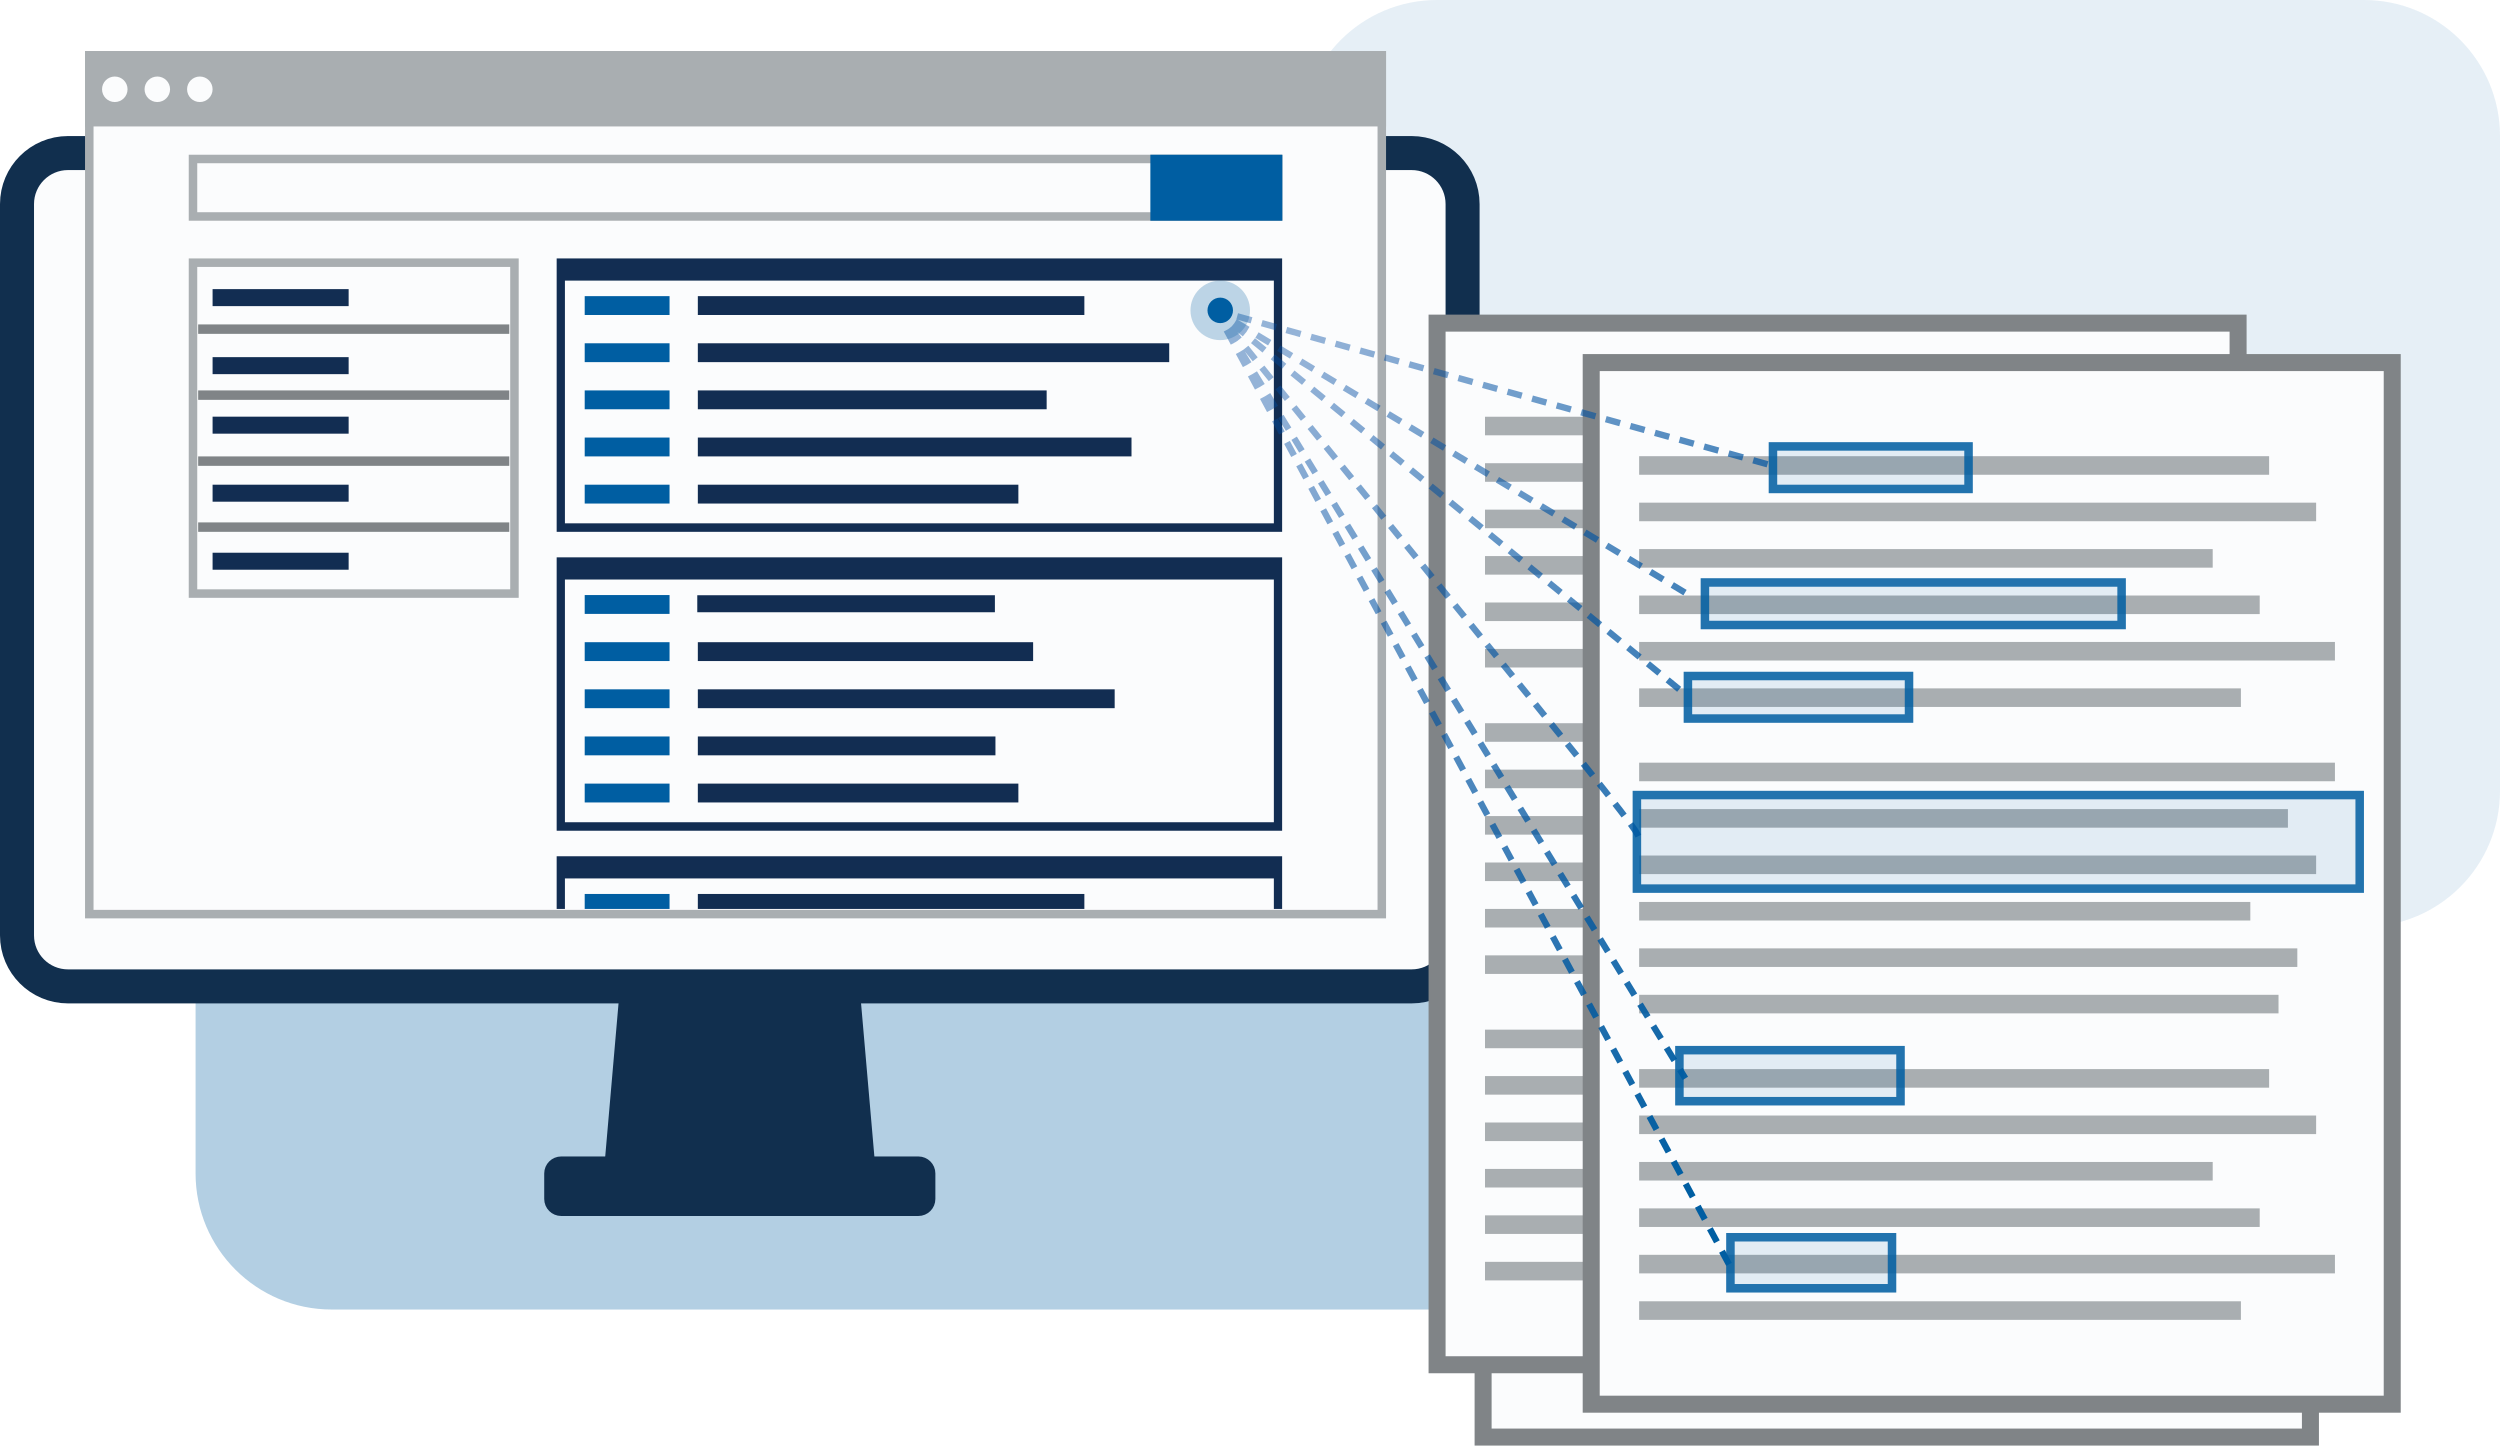
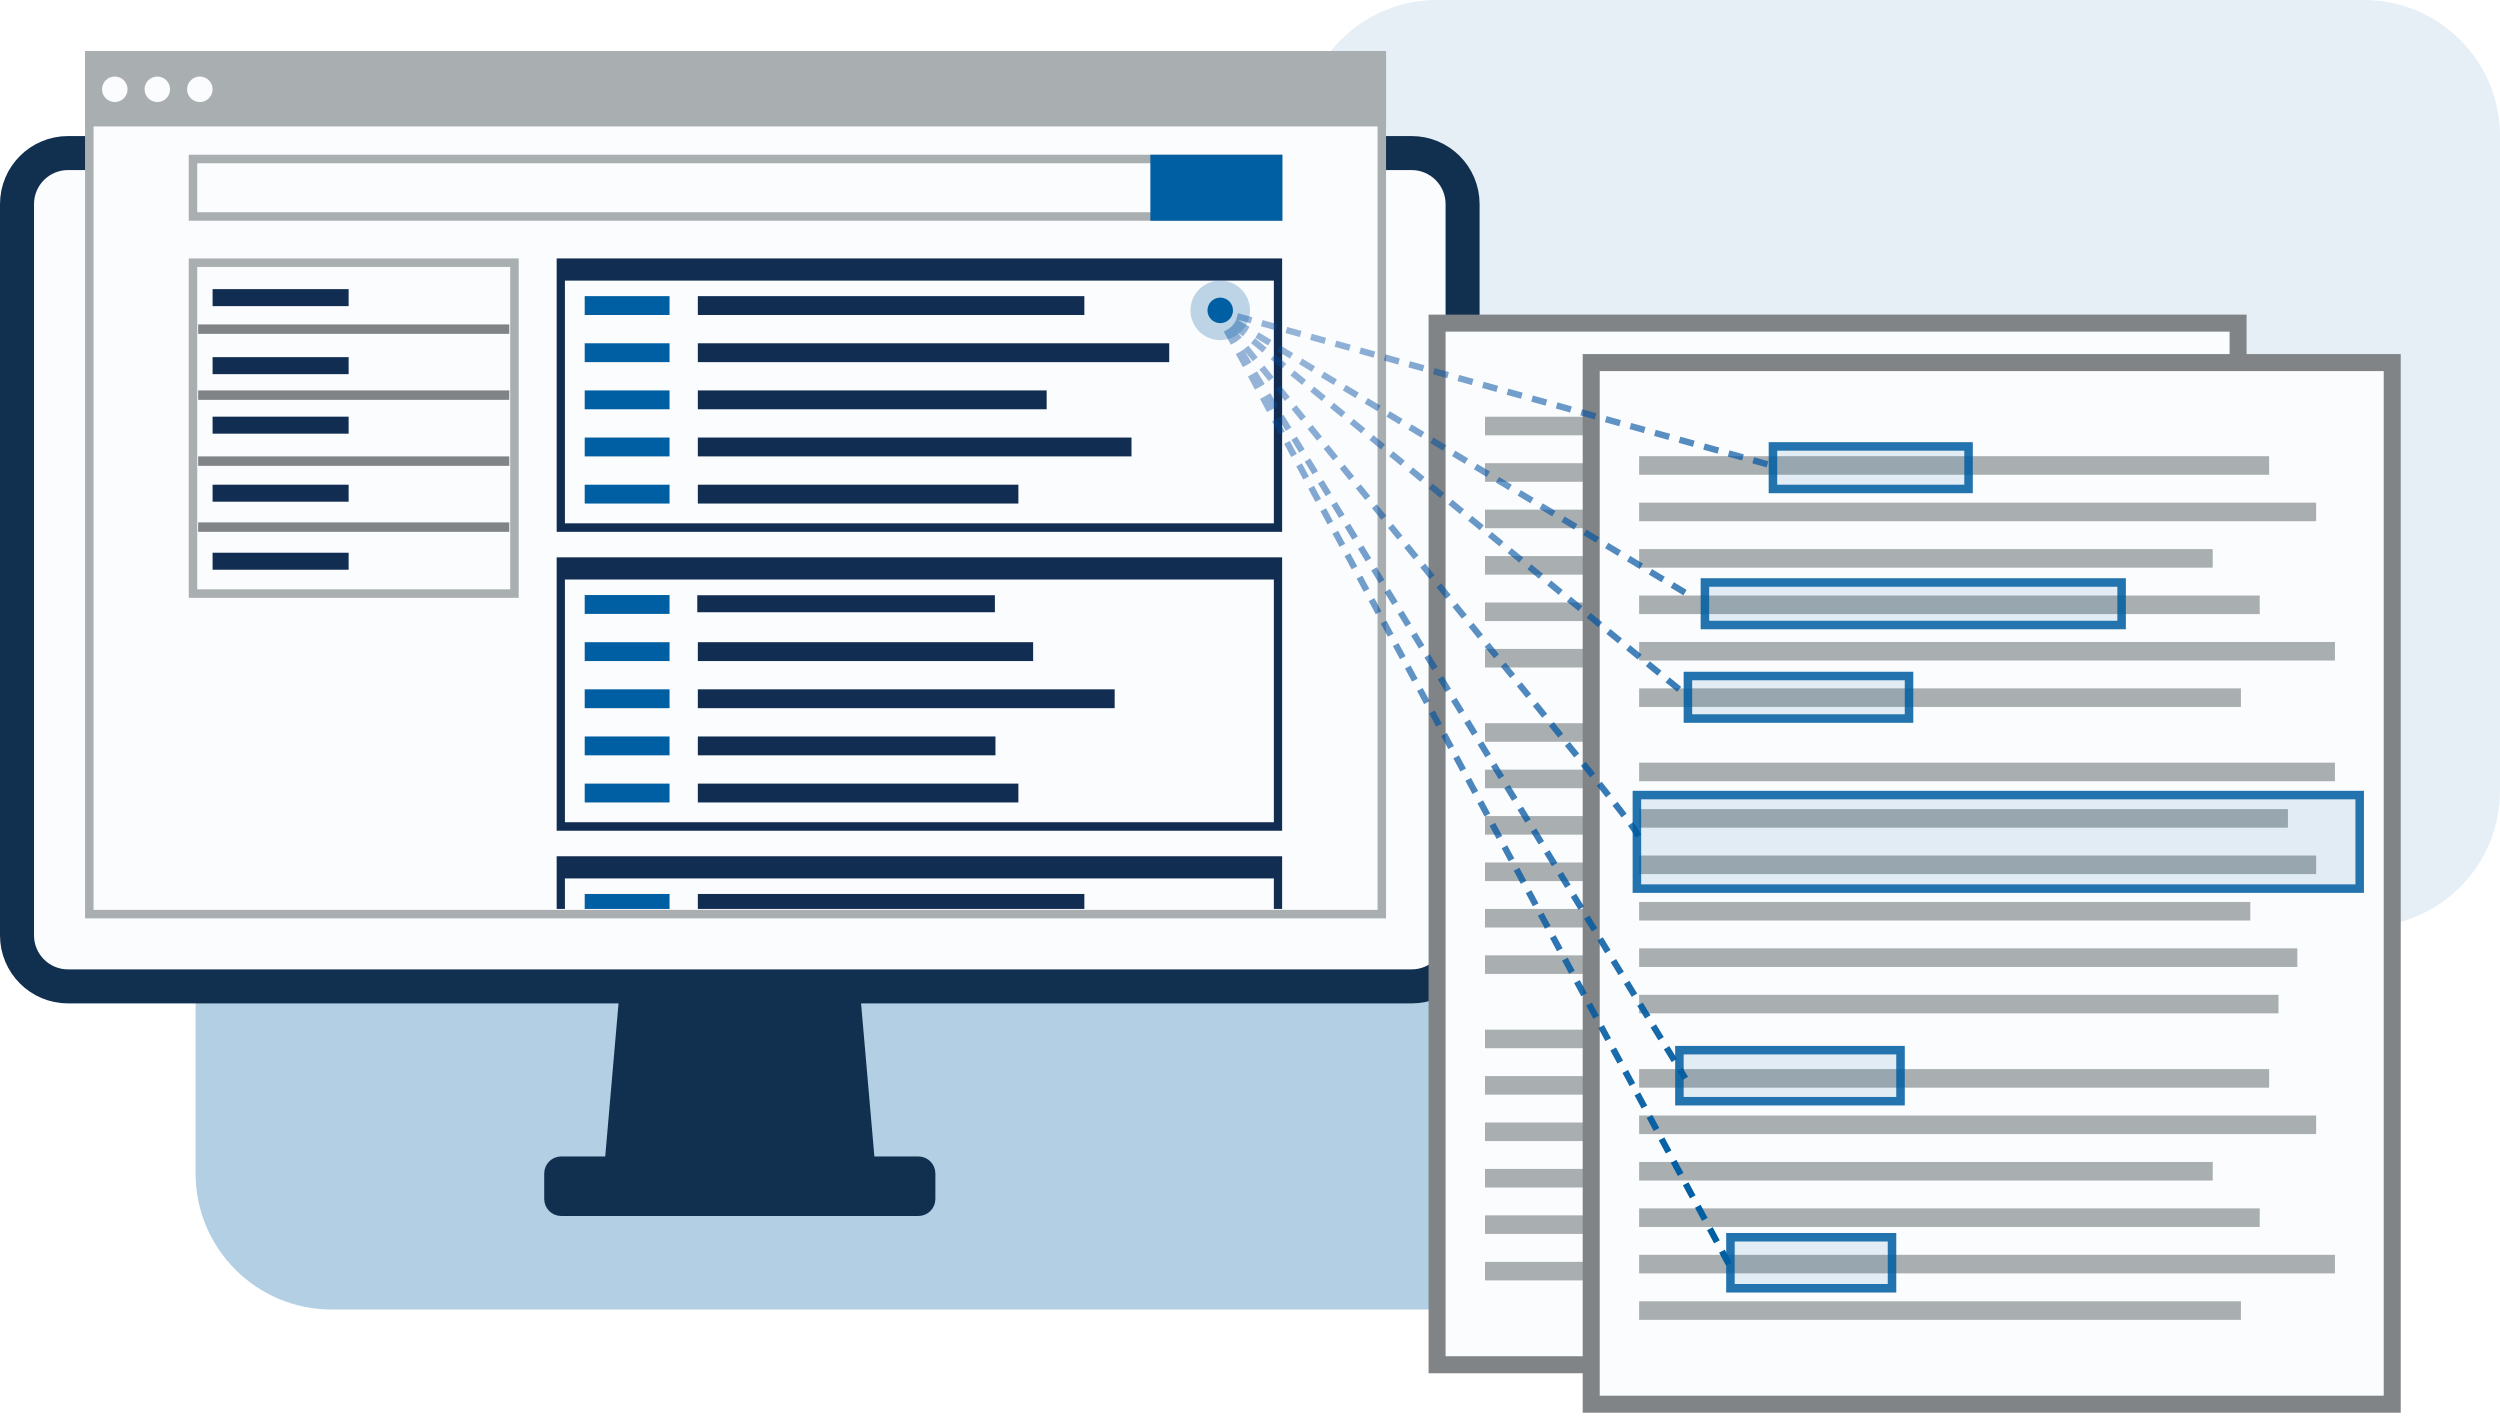
- <svg xmlns="http://www.w3.org/2000/svg" width="294" height="170" viewBox="0 0 294 170" fill="none">
+ <svg xmlns="http://www.w3.org/2000/svg" width="294" height="167" viewBox="0 0 294 167" fill="none">
  <rect x="23" y="52" width="171" height="102" rx="16" fill="#005EA2" fill-opacity="0.3" />
  <rect x="153" width="141" height="109" rx="16" fill="#005EA2" fill-opacity="0.1" />
  <rect x="2" y="18" width="170" height="98" rx="6" fill="#FBFCFD" stroke="#112F4E" stroke-width="4" />
  <path d="M72.091 137L73.917 116H100.083L101.909 137H72.091Z" fill="#112F4E" stroke="#112F4E" stroke-width="2" />
  <rect x="65" y="137" width="44" height="5" rx="1" fill="#112F4E" stroke="#112F4E" stroke-width="2" />
  <rect x="10.5" y="6.5" width="152" height="101" fill="#FBFCFD" stroke="#A9AEB1" />
  <rect x="10" y="6" width="153" height="8.87" fill="#A9AEB1" />
  <mask id="mask0" mask-type="alpha" maskUnits="userSpaceOnUse" x="65" y="28" width="86" height="79">
    <rect x="65.435" y="28.174" width="85.37" height="78.717" fill="#C4C4C4" />
  </mask>
  <g mask="url(#mask0)">
    <rect x="65.935" y="30.891" width="84.37" height="31.152" stroke="#122D52" />
    <rect x="82.065" y="34.826" width="45.456" height="2.217" fill="#122D52" />
    <rect x="68.761" y="34.826" width="9.978" height="2.217" fill="#005EA2" />
    <rect x="82.065" y="40.37" width="55.435" height="2.217" fill="#122D52" />
    <rect x="68.761" y="40.37" width="9.978" height="2.217" fill="#005EA2" />
    <rect x="82.065" y="45.913" width="41.022" height="2.217" fill="#122D52" />
    <rect x="68.761" y="45.913" width="9.978" height="2.217" fill="#005EA2" />
    <rect x="82.065" y="51.456" width="51" height="2.217" fill="#122D52" />
    <rect x="68.761" y="51.456" width="9.978" height="2.217" fill="#005EA2" />
    <rect x="82.065" y="57" width="37.696" height="2.217" fill="#122D52" />
    <rect x="68.761" y="57" width="9.978" height="2.217" fill="#005EA2" />
    <rect x="66" y="31" width="84" height="2" fill="#122D52" />
    <rect x="65.935" y="66.043" width="84.37" height="31.152" stroke="#122D52" />
    <rect x="82" y="70" width="35" height="2" fill="#122D52" />
    <rect x="68.761" y="69.978" width="9.978" height="2.217" fill="#005EA2" />
    <rect x="82.065" y="75.522" width="39.43" height="2.217" fill="#122D52" />
    <rect x="68.761" y="75.522" width="9.978" height="2.217" fill="#005EA2" />
    <rect x="82.065" y="81.065" width="49.02" height="2.217" fill="#122D52" />
    <rect x="68.761" y="81.065" width="9.978" height="2.217" fill="#005EA2" />
    <rect x="82.065" y="86.609" width="35" height="2.217" fill="#122D52" />
    <rect x="68.761" y="86.609" width="9.978" height="2.217" fill="#005EA2" />
    <rect x="82.065" y="92.152" width="37.696" height="2.217" fill="#122D52" />
    <rect x="68.761" y="92.152" width="9.978" height="2.217" fill="#005EA2" />
    <rect x="66" y="66.152" width="84" height="2" fill="#122D52" />
    <rect x="65.935" y="101.196" width="84.37" height="31.152" stroke="#122D52" />
    <rect x="82.065" y="105.13" width="45.456" height="2.217" fill="#122D52" />
    <rect x="68.761" y="105.13" width="9.978" height="2.217" fill="#005EA2" />
    <rect x="66" y="101.304" width="84" height="2" fill="#122D52" />
  </g>
  <rect x="22.696" y="18.696" width="127.609" height="6.761" stroke="#A9AEB1" />
  <rect x="135.283" y="18.196" width="15.522" height="7.761" fill="#005EA2" />
  <rect x="22.696" y="30.891" width="37.804" height="38.913" fill="#FBFCFD" stroke="#A9AEB1" />
  <rect x="23.304" y="38.152" width="36.587" height="1.109" fill="#808487" />
  <rect x="23.304" y="45.913" width="36.587" height="1.109" fill="#808487" />
  <rect x="23.304" y="53.674" width="36.587" height="1.109" fill="#808487" />
  <rect x="23.304" y="61.435" width="36.587" height="1.109" fill="#808487" />
  <circle r="1.5" transform="matrix(1 0 0 -1 13.5 10.5)" fill="#FBFCFD" />
  <circle r="1.5" transform="matrix(1 0 0 -1 18.5 10.5)" fill="#FBFCFD" />
  <circle r="1.5" transform="matrix(1 0 0 -1 23.5 10.5)" fill="#FBFCFD" />
  <rect x="25" y="34" width="16" height="2" fill="#122D52" />
  <rect x="25" y="42" width="16" height="2" fill="#122D52" />
  <rect x="25" y="49" width="16" height="2" fill="#122D52" />
  <rect x="25" y="57" width="16" height="2" fill="#122D52" />
  <rect x="25" y="65" width="16" height="2" fill="#122D52" />
-   <rect x="174.413" y="46.506" width="97.293" height="122.494" fill="#FBFCFD" stroke="#808487" stroke-width="2" />
-   <rect x="180.263" y="57.514" width="76.467" height="2.184" fill="#A9AEB1" />
-   <rect x="180.263" y="129.592" width="76.467" height="2.184" fill="#A9AEB1" />
-   <rect x="180.263" y="93.556" width="84.456" height="2.184" fill="#A9AEB1" />
-   <rect x="180.263" y="68.439" width="69.619" height="2.184" fill="#A9AEB1" />
-   <rect x="180.263" y="140.512" width="69.619" height="2.184" fill="#A9AEB1" />
-   <rect x="180.263" y="104.476" width="82.174" height="2.184" fill="#A9AEB1" />
-   <rect x="180.263" y="84.819" width="73.043" height="2.184" fill="#A9AEB1" />
-   <rect x="180.263" y="156.897" width="73.043" height="2.184" fill="#A9AEB1" />
-   <rect x="180.263" y="120.856" width="77.608" height="2.184" fill="#A9AEB1" />
-   <rect x="180.263" y="62.98" width="82.174" height="2.184" fill="#A9AEB1" />
-   <rect x="180.263" y="135.052" width="82.174" height="2.184" fill="#A9AEB1" />
-   <rect x="180.263" y="99.016" width="78.75" height="2.184" fill="#A9AEB1" />
-   <rect x="180.263" y="79.359" width="84.456" height="2.184" fill="#A9AEB1" />
-   <rect x="180.263" y="151.432" width="84.456" height="2.184" fill="#A9AEB1" />
-   <rect x="180.263" y="115.396" width="79.891" height="2.184" fill="#A9AEB1" />
-   <rect x="180.263" y="73.899" width="75.326" height="2.184" fill="#A9AEB1" />
-   <rect x="180.263" y="145.972" width="75.326" height="2.184" fill="#A9AEB1" />
-   <rect x="180.263" y="109.936" width="74.184" height="2.184" fill="#A9AEB1" />
+   <rect x="195.85" y="43.008" width="76.467" height="2.184" fill="#A9AEB1" />
+   <rect x="195.85" y="115.087" width="76.467" height="2.184" fill="#A9AEB1" />
+   <rect x="195.85" y="79.05" width="84.456" height="2.184" fill="#A9AEB1" />
+   <rect x="195.85" y="53.934" width="69.619" height="2.184" fill="#A9AEB1" />
+   <rect x="195.85" y="126.006" width="69.619" height="2.184" fill="#A9AEB1" />
+   <rect x="195.85" y="89.97" width="82.174" height="2.184" fill="#A9AEB1" />
+   <rect x="195.85" y="70.313" width="73.043" height="2.184" fill="#A9AEB1" />
+   <rect x="195.85" y="106.35" width="77.608" height="2.184" fill="#A9AEB1" />
+   <rect x="195.85" y="48.474" width="82.174" height="2.184" fill="#A9AEB1" />
+   <rect x="195.85" y="120.547" width="82.174" height="2.184" fill="#A9AEB1" />
+   <rect x="195.85" y="84.51" width="78.75" height="2.184" fill="#A9AEB1" />
+   <rect x="195.85" y="64.853" width="84.456" height="2.184" fill="#A9AEB1" />
+   <rect x="195.85" y="136.926" width="84.456" height="2.184" fill="#A9AEB1" />
+   <rect x="195.85" y="100.89" width="79.891" height="2.184" fill="#A9AEB1" />
+   <rect x="195.85" y="59.394" width="75.326" height="2.184" fill="#A9AEB1" />
+   <rect x="195.85" y="131.466" width="75.326" height="2.184" fill="#A9AEB1" />
+   <rect x="195.85" y="95.43" width="74.184" height="2.184" fill="#A9AEB1" />
  <rect x="169" y="38" width="94.2" height="122.494" fill="#FBFCFD" stroke="#808487" stroke-width="2" />
  <rect x="174.637" y="49.008" width="74.085" height="2.184" fill="#A9AEB1" />
  <rect x="174.637" y="121.087" width="74.085" height="2.184" fill="#A9AEB1" />
  <rect x="174.637" y="85.05" width="81.825" height="2.184" fill="#A9AEB1" />
  <rect x="174.637" y="59.934" width="67.451" height="2.184" fill="#A9AEB1" />
  <rect x="174.637" y="132.006" width="67.451" height="2.184" fill="#A9AEB1" />
  <rect x="174.637" y="95.97" width="79.614" height="2.184" fill="#A9AEB1" />
  <rect x="174.637" y="76.313" width="70.768" height="2.184" fill="#A9AEB1" />
  <rect x="174.637" y="148.392" width="70.768" height="2.184" fill="#A9AEB1" />
  <rect x="174.637" y="112.35" width="75.191" height="2.184" fill="#A9AEB1" />
  <rect x="174.637" y="54.474" width="79.614" height="2.184" fill="#A9AEB1" />
  <rect x="174.637" y="126.547" width="79.614" height="2.184" fill="#A9AEB1" />
  <rect x="174.637" y="90.51" width="76.297" height="2.184" fill="#A9AEB1" />
  <rect x="174.637" y="70.853" width="81.825" height="2.184" fill="#A9AEB1" />
  <rect x="174.637" y="142.926" width="81.825" height="2.184" fill="#A9AEB1" />
  <rect x="174.637" y="106.89" width="77.402" height="2.184" fill="#A9AEB1" />
  <rect x="174.637" y="65.394" width="72.979" height="2.184" fill="#A9AEB1" />
  <rect x="174.637" y="137.466" width="72.979" height="2.184" fill="#A9AEB1" />
  <rect x="174.637" y="101.43" width="71.874" height="2.184" fill="#A9AEB1" />
  <rect x="187.126" y="42.639" width="94.2" height="122.494" fill="#FBFCFD" stroke="#808487" stroke-width="2" />
  <rect x="192.763" y="53.648" width="74.085" height="2.184" fill="#A9AEB1" />
  <rect x="192.763" y="125.726" width="74.085" height="2.184" fill="#A9AEB1" />
  <rect x="192.763" y="89.69" width="81.825" height="2.184" fill="#A9AEB1" />
  <rect x="192.763" y="64.573" width="67.451" height="2.184" fill="#A9AEB1" />
  <rect x="192.763" y="136.646" width="67.451" height="2.184" fill="#A9AEB1" />
  <rect x="192.763" y="100.61" width="79.614" height="2.184" fill="#A9AEB1" />
  <rect x="192.763" y="80.953" width="70.768" height="2.184" fill="#A9AEB1" />
  <rect x="192.763" y="153.031" width="70.768" height="2.184" fill="#A9AEB1" />
  <rect x="192.763" y="116.989" width="75.191" height="2.184" fill="#A9AEB1" />
  <rect x="192.763" y="59.113" width="79.614" height="2.184" fill="#A9AEB1" />
  <rect x="192.763" y="131.186" width="79.614" height="2.184" fill="#A9AEB1" />
  <rect x="192.763" y="95.15" width="76.297" height="2.184" fill="#A9AEB1" />
  <rect x="192.763" y="75.493" width="81.825" height="2.184" fill="#A9AEB1" />
  <rect x="192.763" y="147.566" width="81.825" height="2.184" fill="#A9AEB1" />
  <rect x="192.763" y="111.529" width="77.402" height="2.184" fill="#A9AEB1" />
  <rect x="192.763" y="70.033" width="72.979" height="2.184" fill="#A9AEB1" />
  <rect x="192.763" y="142.106" width="72.979" height="2.184" fill="#A9AEB1" />
  <rect x="192.763" y="106.069" width="71.874" height="2.184" fill="#A9AEB1" />
  <rect x="208" y="52" width="24" height="6" fill="#005EA2" fill-opacity="0.1" />
  <rect x="208.5" y="52.5" width="23" height="5" stroke="#005EA2" stroke-opacity="0.85" />
  <rect x="200" y="68" width="50" height="6" fill="#005EA2" fill-opacity="0.1" />
  <rect x="200.5" y="68.5" width="49" height="5" stroke="#005EA2" stroke-opacity="0.85" />
  <rect x="198" y="79" width="27" height="6" fill="#005EA2" fill-opacity="0.1" />
  <rect x="198.5" y="79.5" width="26" height="5" stroke="#005EA2" stroke-opacity="0.85" />
  <rect x="192" y="93" width="86" height="12" fill="#005EA2" fill-opacity="0.1" />
  <rect x="192.5" y="93.5" width="85" height="11" stroke="#005EA2" stroke-opacity="0.85" />
  <rect x="197" y="123" width="27" height="7" fill="#005EA2" fill-opacity="0.1" />
  <rect x="197.5" y="123.5" width="26" height="6" stroke="#005EA2" stroke-opacity="0.85" />
  <rect x="203" y="145" width="20" height="7" fill="#005EA2" fill-opacity="0.1" />
  <rect x="203.5" y="145.5" width="19" height="6" stroke="#005EA2" stroke-opacity="0.85" />
  <path d="M207.5 54.5L143 36.5M143 36.5L199.5 70.5M143 36.5L198 81.5M143 36.5C156.667 53.667 191.3 95.6 192.5 98M143 36.5L198 126.5M143 36.5L203.5 149" stroke="url(#paint0_linear)" stroke-width="0.75" stroke-linecap="square" stroke-dasharray="1 2" />
  <circle cx="143.5" cy="36.5" r="3.5" fill="#005EA2" fill-opacity="0.25" />
  <circle cx="143.5" cy="36.5" r="1.5" fill="#005EA2" />
  <defs>
    <linearGradient id="paint0_linear" x1="147" y1="48" x2="222" y2="110.5" gradientUnits="userSpaceOnUse">
      <stop stop-color="#004BA2" stop-opacity="0.41" />
      <stop offset="1" stop-color="#005EA2" />
    </linearGradient>
  </defs>
</svg>
